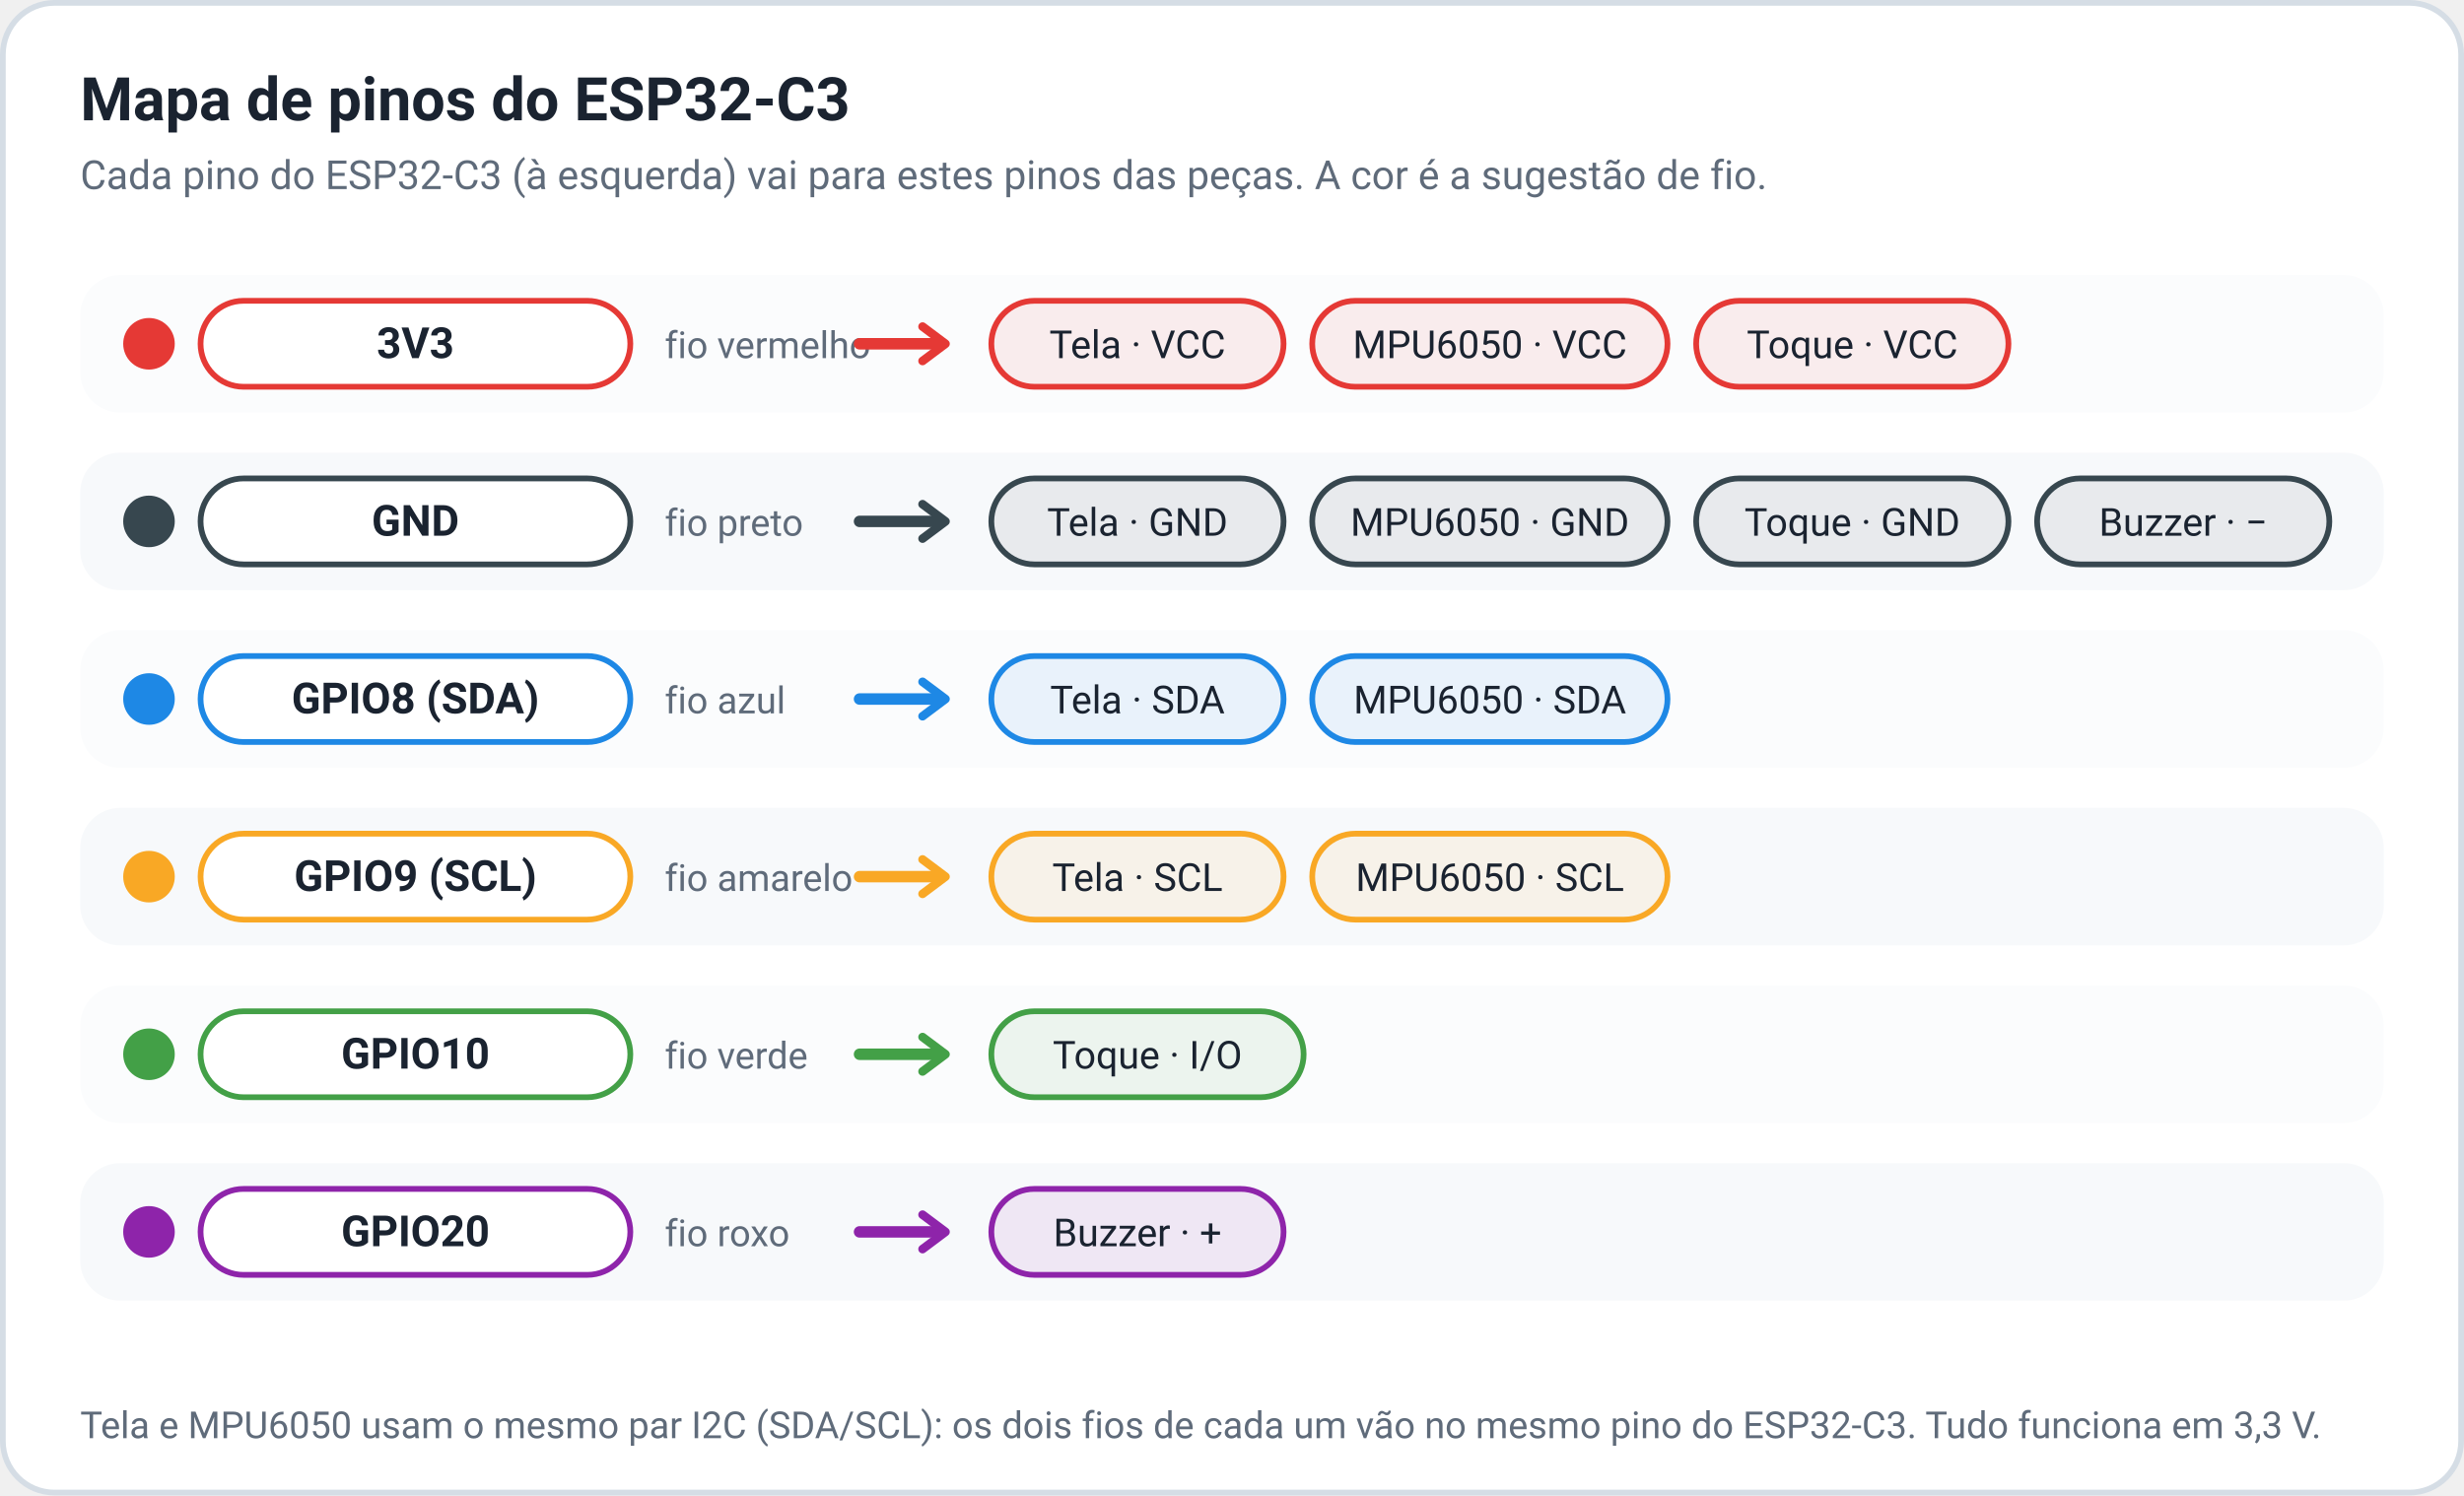
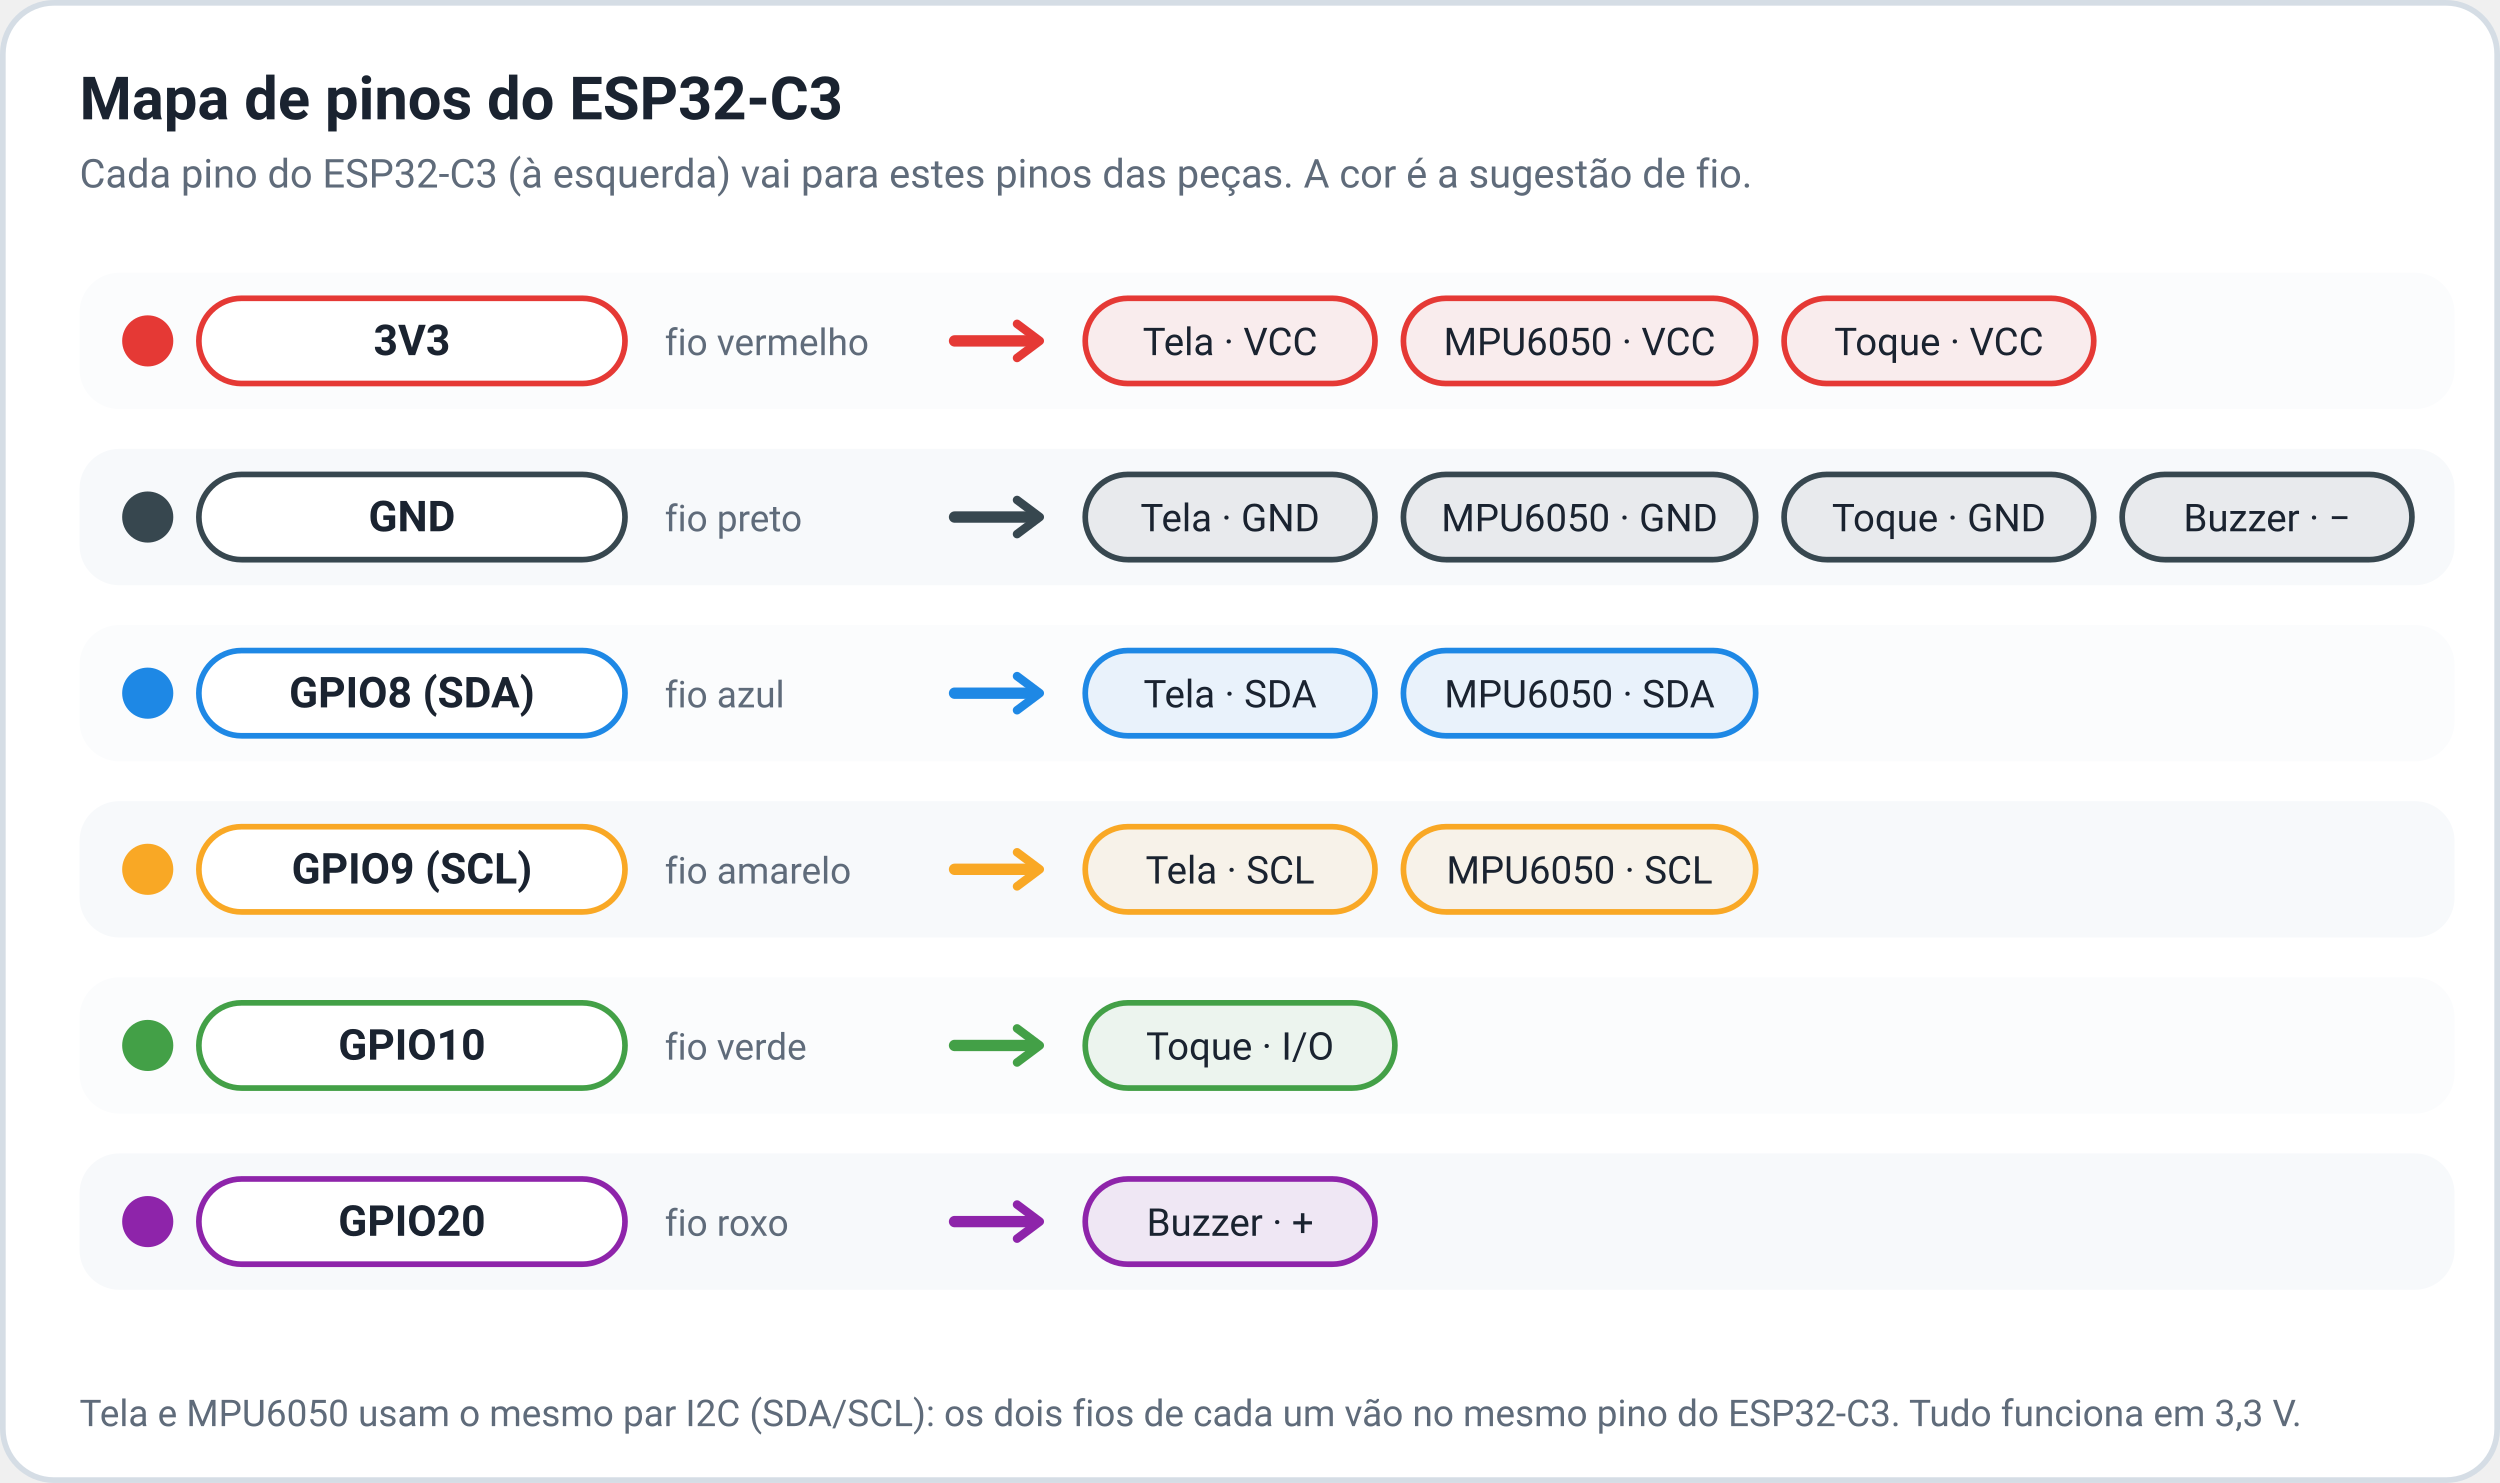
- <svg xmlns="http://www.w3.org/2000/svg" viewBox="0 0 860 522" width="860" height="522" font-family="Segoe UI, Roboto, Helvetica, Arial, sans-serif">
-   <rect x="1" y="1" width="858" height="520" rx="18" fill="#ffffff" stroke="#d5dde5" stroke-width="2" />
+ <svg xmlns="http://www.w3.org/2000/svg" viewBox="0 0 880 522" width="880" height="522" font-family="Segoe UI, Roboto, Helvetica, Arial, sans-serif">
+   <rect x="1" y="1" width="878" height="520" rx="18" fill="#ffffff" stroke="#d5dde5" stroke-width="2" />
  <text x="28" y="42" font-size="21" font-weight="700" fill="#1a2330">Mapa de pinos do ESP32-C3</text>
  <text x="28" y="66" font-size="14" fill="#5f6b7a">Cada pino do ESP32-C3 (à esquerda) vai para estes pinos das peças. A cor é a sugestão de fio.</text>
-   <rect x="28" y="96" width="804" height="48" rx="14" fill="#fbfcfd" />
+   <rect x="28" y="96" width="836" height="48" rx="14" fill="#fbfcfd" />
  <circle cx="52" cy="120" r="9" fill="#e53935" />
  <rect x="70" y="105" width="150" height="30" rx="15" fill="#ffffff" stroke="#e53935" stroke-width="2" />
  <text x="145" y="125" text-anchor="middle" font-size="15" font-weight="700" fill="#1a2330">3V3</text>
-   <text x="232" y="125" font-size="13" fill="#5f6b7a">fio vermelho</text>
-   <path d="M300 120 h26" stroke="#e53935" stroke-width="4" stroke-linecap="round" />
-   <path d="M322 114 l8 6 l-8 6" fill="none" stroke="#e53935" stroke-width="3" stroke-linecap="round" stroke-linejoin="round" />
-   <rect x="346" y="105" width="102" height="30" rx="15" fill="#e5393514" stroke="#e53935" stroke-width="2" />
-   <text x="397" y="125" text-anchor="middle" font-size="13.5" fill="#1a2330">Tela · VCC</text>
-   <rect x="458" y="105" width="124" height="30" rx="15" fill="#e5393514" stroke="#e53935" stroke-width="2" />
-   <text x="520" y="125" text-anchor="middle" font-size="13.5" fill="#1a2330">MPU6050 · VCC</text>
-   <rect x="592" y="105" width="109" height="30" rx="15" fill="#e5393514" stroke="#e53935" stroke-width="2" />
-   <text x="646.5" y="125" text-anchor="middle" font-size="13.5" fill="#1a2330">Toque · VCC</text>
-   <rect x="28" y="158" width="804" height="48" rx="14" fill="#f7f9fb" />
+   <text x="234" y="125" font-size="13" fill="#5f6b7a">fio vermelho</text>
+   <path d="M336 120 h26" stroke="#e53935" stroke-width="4" stroke-linecap="round" />
+   <path d="M358 114 l8 6 l-8 6" fill="none" stroke="#e53935" stroke-width="3" stroke-linecap="round" stroke-linejoin="round" />
+   <rect x="382" y="105" width="102" height="30" rx="15" fill="#e5393514" stroke="#e53935" stroke-width="2" />
+   <text x="433" y="125" text-anchor="middle" font-size="13.5" fill="#1a2330">Tela · VCC</text>
+   <rect x="494" y="105" width="124" height="30" rx="15" fill="#e5393514" stroke="#e53935" stroke-width="2" />
+   <text x="556" y="125" text-anchor="middle" font-size="13.5" fill="#1a2330">MPU6050 · VCC</text>
+   <rect x="628" y="105" width="109" height="30" rx="15" fill="#e5393514" stroke="#e53935" stroke-width="2" />
+   <text x="682.5" y="125" text-anchor="middle" font-size="13.5" fill="#1a2330">Toque · VCC</text>
+   <rect x="28" y="158" width="836" height="48" rx="14" fill="#f7f9fb" />
  <circle cx="52" cy="182" r="9" fill="#37474f" />
  <rect x="70" y="167" width="150" height="30" rx="15" fill="#ffffff" stroke="#37474f" stroke-width="2" />
  <text x="145" y="187" text-anchor="middle" font-size="15" font-weight="700" fill="#1a2330">GND</text>
-   <text x="232" y="187" font-size="13" fill="#5f6b7a">fio preto</text>
-   <path d="M300 182 h26" stroke="#37474f" stroke-width="4" stroke-linecap="round" />
-   <path d="M322 176 l8 6 l-8 6" fill="none" stroke="#37474f" stroke-width="3" stroke-linecap="round" stroke-linejoin="round" />
-   <rect x="346" y="167" width="102" height="30" rx="15" fill="#37474f14" stroke="#37474f" stroke-width="2" />
-   <text x="397" y="187" text-anchor="middle" font-size="13.5" fill="#1a2330">Tela · GND</text>
-   <rect x="458" y="167" width="124" height="30" rx="15" fill="#37474f14" stroke="#37474f" stroke-width="2" />
-   <text x="520" y="187" text-anchor="middle" font-size="13.5" fill="#1a2330">MPU6050 · GND</text>
-   <rect x="592" y="167" width="109" height="30" rx="15" fill="#37474f14" stroke="#37474f" stroke-width="2" />
-   <text x="646.5" y="187" text-anchor="middle" font-size="13.5" fill="#1a2330">Toque · GND</text>
-   <rect x="711" y="167" width="102" height="30" rx="15" fill="#37474f14" stroke="#37474f" stroke-width="2" />
-   <text x="762" y="187" text-anchor="middle" font-size="13.5" fill="#1a2330">Buzzer · −</text>
-   <rect x="28" y="220" width="804" height="48" rx="14" fill="#fbfcfd" />
+   <text x="234" y="187" font-size="13" fill="#5f6b7a">fio preto</text>
+   <path d="M336 182 h26" stroke="#37474f" stroke-width="4" stroke-linecap="round" />
+   <path d="M358 176 l8 6 l-8 6" fill="none" stroke="#37474f" stroke-width="3" stroke-linecap="round" stroke-linejoin="round" />
+   <rect x="382" y="167" width="102" height="30" rx="15" fill="#37474f14" stroke="#37474f" stroke-width="2" />
+   <text x="433" y="187" text-anchor="middle" font-size="13.5" fill="#1a2330">Tela · GND</text>
+   <rect x="494" y="167" width="124" height="30" rx="15" fill="#37474f14" stroke="#37474f" stroke-width="2" />
+   <text x="556" y="187" text-anchor="middle" font-size="13.5" fill="#1a2330">MPU6050 · GND</text>
+   <rect x="628" y="167" width="109" height="30" rx="15" fill="#37474f14" stroke="#37474f" stroke-width="2" />
+   <text x="682.5" y="187" text-anchor="middle" font-size="13.5" fill="#1a2330">Toque · GND</text>
+   <rect x="747" y="167" width="102" height="30" rx="15" fill="#37474f14" stroke="#37474f" stroke-width="2" />
+   <text x="798" y="187" text-anchor="middle" font-size="13.5" fill="#1a2330">Buzzer · −</text>
+   <rect x="28" y="220" width="836" height="48" rx="14" fill="#fbfcfd" />
  <circle cx="52" cy="244" r="9" fill="#1e88e5" />
  <rect x="70" y="229" width="150" height="30" rx="15" fill="#ffffff" stroke="#1e88e5" stroke-width="2" />
  <text x="145" y="249" text-anchor="middle" font-size="15" font-weight="700" fill="#1a2330">GPIO8 (SDA)</text>
-   <text x="232" y="249" font-size="13" fill="#5f6b7a">fio azul</text>
-   <path d="M300 244 h26" stroke="#1e88e5" stroke-width="4" stroke-linecap="round" />
-   <path d="M322 238 l8 6 l-8 6" fill="none" stroke="#1e88e5" stroke-width="3" stroke-linecap="round" stroke-linejoin="round" />
-   <rect x="346" y="229" width="102" height="30" rx="15" fill="#1e88e514" stroke="#1e88e5" stroke-width="2" />
-   <text x="397" y="249" text-anchor="middle" font-size="13.5" fill="#1a2330">Tela · SDA</text>
-   <rect x="458" y="229" width="124" height="30" rx="15" fill="#1e88e514" stroke="#1e88e5" stroke-width="2" />
-   <text x="520" y="249" text-anchor="middle" font-size="13.5" fill="#1a2330">MPU6050 · SDA</text>
-   <rect x="28" y="282" width="804" height="48" rx="14" fill="#f7f9fb" />
+   <text x="234" y="249" font-size="13" fill="#5f6b7a">fio azul</text>
+   <path d="M336 244 h26" stroke="#1e88e5" stroke-width="4" stroke-linecap="round" />
+   <path d="M358 238 l8 6 l-8 6" fill="none" stroke="#1e88e5" stroke-width="3" stroke-linecap="round" stroke-linejoin="round" />
+   <rect x="382" y="229" width="102" height="30" rx="15" fill="#1e88e514" stroke="#1e88e5" stroke-width="2" />
+   <text x="433" y="249" text-anchor="middle" font-size="13.5" fill="#1a2330">Tela · SDA</text>
+   <rect x="494" y="229" width="124" height="30" rx="15" fill="#1e88e514" stroke="#1e88e5" stroke-width="2" />
+   <text x="556" y="249" text-anchor="middle" font-size="13.5" fill="#1a2330">MPU6050 · SDA</text>
+   <rect x="28" y="282" width="836" height="48" rx="14" fill="#f7f9fb" />
  <circle cx="52" cy="306" r="9" fill="#f9a825" />
  <rect x="70" y="291" width="150" height="30" rx="15" fill="#ffffff" stroke="#f9a825" stroke-width="2" />
  <text x="145" y="311" text-anchor="middle" font-size="15" font-weight="700" fill="#1a2330">GPIO9 (SCL)</text>
-   <text x="232" y="311" font-size="13" fill="#5f6b7a">fio amarelo</text>
-   <path d="M300 306 h26" stroke="#f9a825" stroke-width="4" stroke-linecap="round" />
-   <path d="M322 300 l8 6 l-8 6" fill="none" stroke="#f9a825" stroke-width="3" stroke-linecap="round" stroke-linejoin="round" />
-   <rect x="346" y="291" width="102" height="30" rx="15" fill="#f9a82514" stroke="#f9a825" stroke-width="2" />
-   <text x="397" y="311" text-anchor="middle" font-size="13.5" fill="#1a2330">Tela · SCL</text>
-   <rect x="458" y="291" width="124" height="30" rx="15" fill="#f9a82514" stroke="#f9a825" stroke-width="2" />
-   <text x="520" y="311" text-anchor="middle" font-size="13.5" fill="#1a2330">MPU6050 · SCL</text>
-   <rect x="28" y="344" width="804" height="48" rx="14" fill="#fbfcfd" />
+   <text x="234" y="311" font-size="13" fill="#5f6b7a">fio amarelo</text>
+   <path d="M336 306 h26" stroke="#f9a825" stroke-width="4" stroke-linecap="round" />
+   <path d="M358 300 l8 6 l-8 6" fill="none" stroke="#f9a825" stroke-width="3" stroke-linecap="round" stroke-linejoin="round" />
+   <rect x="382" y="291" width="102" height="30" rx="15" fill="#f9a82514" stroke="#f9a825" stroke-width="2" />
+   <text x="433" y="311" text-anchor="middle" font-size="13.5" fill="#1a2330">Tela · SCL</text>
+   <rect x="494" y="291" width="124" height="30" rx="15" fill="#f9a82514" stroke="#f9a825" stroke-width="2" />
+   <text x="556" y="311" text-anchor="middle" font-size="13.5" fill="#1a2330">MPU6050 · SCL</text>
+   <rect x="28" y="344" width="836" height="48" rx="14" fill="#fbfcfd" />
  <circle cx="52" cy="368" r="9" fill="#43a047" />
  <rect x="70" y="353" width="150" height="30" rx="15" fill="#ffffff" stroke="#43a047" stroke-width="2" />
  <text x="145" y="373" text-anchor="middle" font-size="15" font-weight="700" fill="#1a2330">GPIO10</text>
-   <text x="232" y="373" font-size="13" fill="#5f6b7a">fio verde</text>
-   <path d="M300 368 h26" stroke="#43a047" stroke-width="4" stroke-linecap="round" />
-   <path d="M322 362 l8 6 l-8 6" fill="none" stroke="#43a047" stroke-width="3" stroke-linecap="round" stroke-linejoin="round" />
-   <rect x="346" y="353" width="109" height="30" rx="15" fill="#43a04714" stroke="#43a047" stroke-width="2" />
-   <text x="400.5" y="373" text-anchor="middle" font-size="13.5" fill="#1a2330">Toque · I/O</text>
-   <rect x="28" y="406" width="804" height="48" rx="14" fill="#f7f9fb" />
+   <text x="234" y="373" font-size="13" fill="#5f6b7a">fio verde</text>
+   <path d="M336 368 h26" stroke="#43a047" stroke-width="4" stroke-linecap="round" />
+   <path d="M358 362 l8 6 l-8 6" fill="none" stroke="#43a047" stroke-width="3" stroke-linecap="round" stroke-linejoin="round" />
+   <rect x="382" y="353" width="109" height="30" rx="15" fill="#43a04714" stroke="#43a047" stroke-width="2" />
+   <text x="436.5" y="373" text-anchor="middle" font-size="13.5" fill="#1a2330">Toque · I/O</text>
+   <rect x="28" y="406" width="836" height="48" rx="14" fill="#f7f9fb" />
  <circle cx="52" cy="430" r="9" fill="#8e24aa" />
  <rect x="70" y="415" width="150" height="30" rx="15" fill="#ffffff" stroke="#8e24aa" stroke-width="2" />
  <text x="145" y="435" text-anchor="middle" font-size="15" font-weight="700" fill="#1a2330">GPIO20</text>
-   <text x="232" y="435" font-size="13" fill="#5f6b7a">fio roxo</text>
-   <path d="M300 430 h26" stroke="#8e24aa" stroke-width="4" stroke-linecap="round" />
-   <path d="M322 424 l8 6 l-8 6" fill="none" stroke="#8e24aa" stroke-width="3" stroke-linecap="round" stroke-linejoin="round" />
-   <rect x="346" y="415" width="102" height="30" rx="15" fill="#8e24aa14" stroke="#8e24aa" stroke-width="2" />
-   <text x="397" y="435" text-anchor="middle" font-size="13.5" fill="#1a2330">Buzzer · +</text>
+   <text x="234" y="435" font-size="13" fill="#5f6b7a">fio roxo</text>
+   <path d="M336 430 h26" stroke="#8e24aa" stroke-width="4" stroke-linecap="round" />
+   <path d="M358 424 l8 6 l-8 6" fill="none" stroke="#8e24aa" stroke-width="3" stroke-linecap="round" stroke-linejoin="round" />
+   <rect x="382" y="415" width="102" height="30" rx="15" fill="#8e24aa14" stroke="#8e24aa" stroke-width="2" />
+   <text x="433" y="435" text-anchor="middle" font-size="13.5" fill="#1a2330">Buzzer · +</text>
  <text x="28" y="502" font-size="13" fill="#5f6b7a">Tela e MPU6050 usam o mesmo par I2C (SDA/SCL): os dois fios de cada um vão no mesmo pino do ESP32-C3. Tudo funciona em 3,3 V.</text>
</svg>
